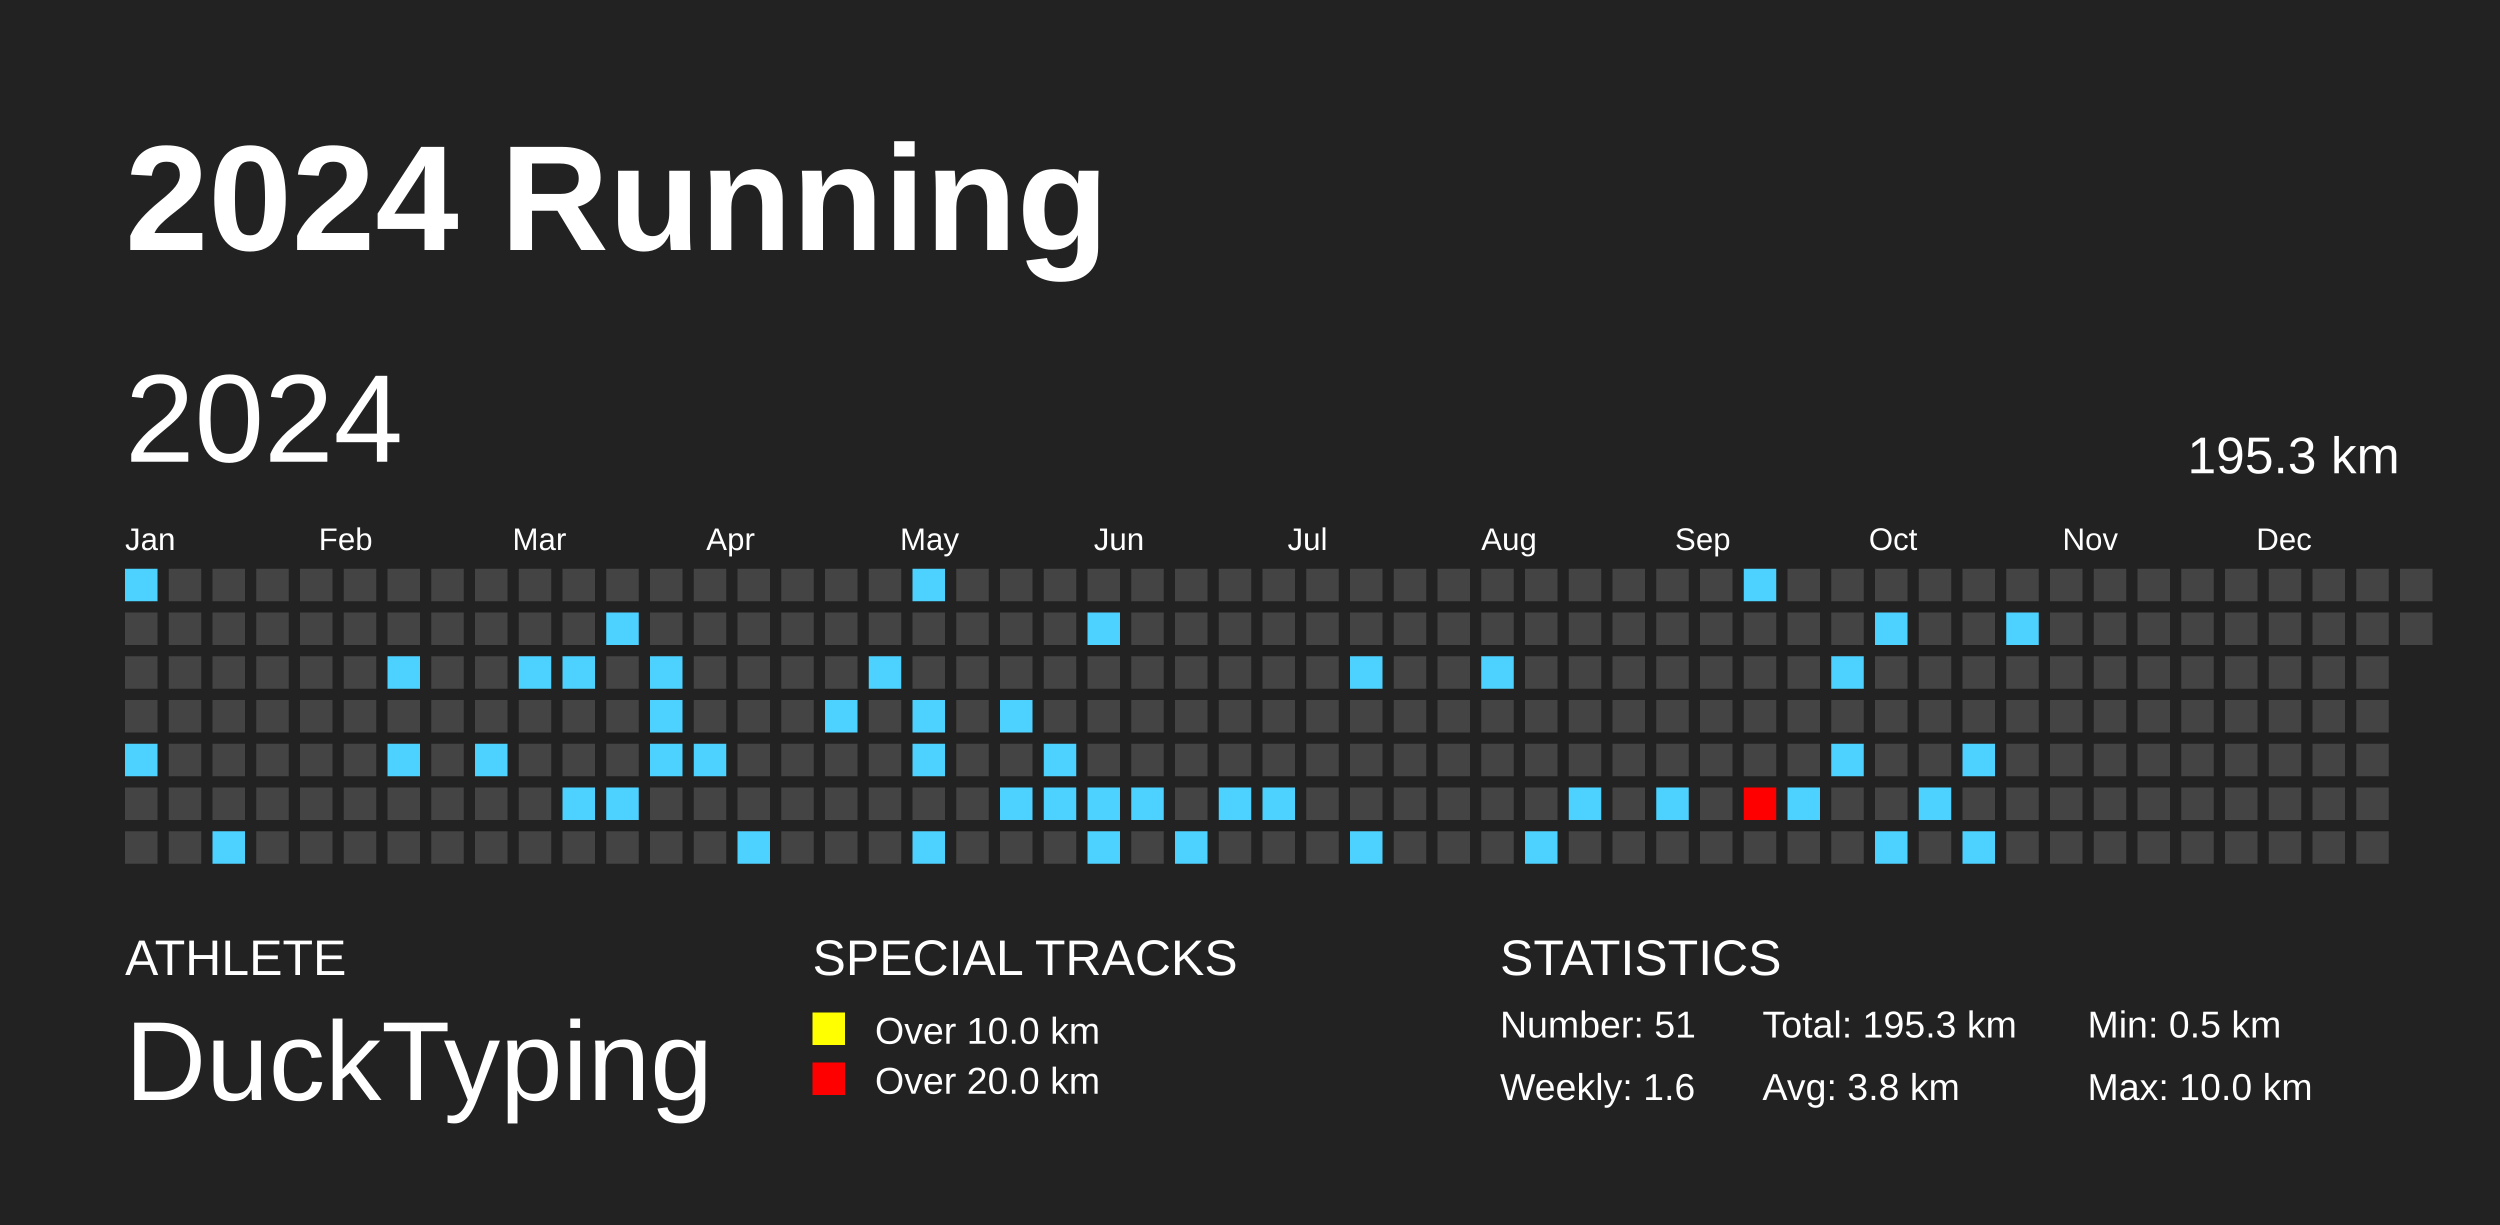
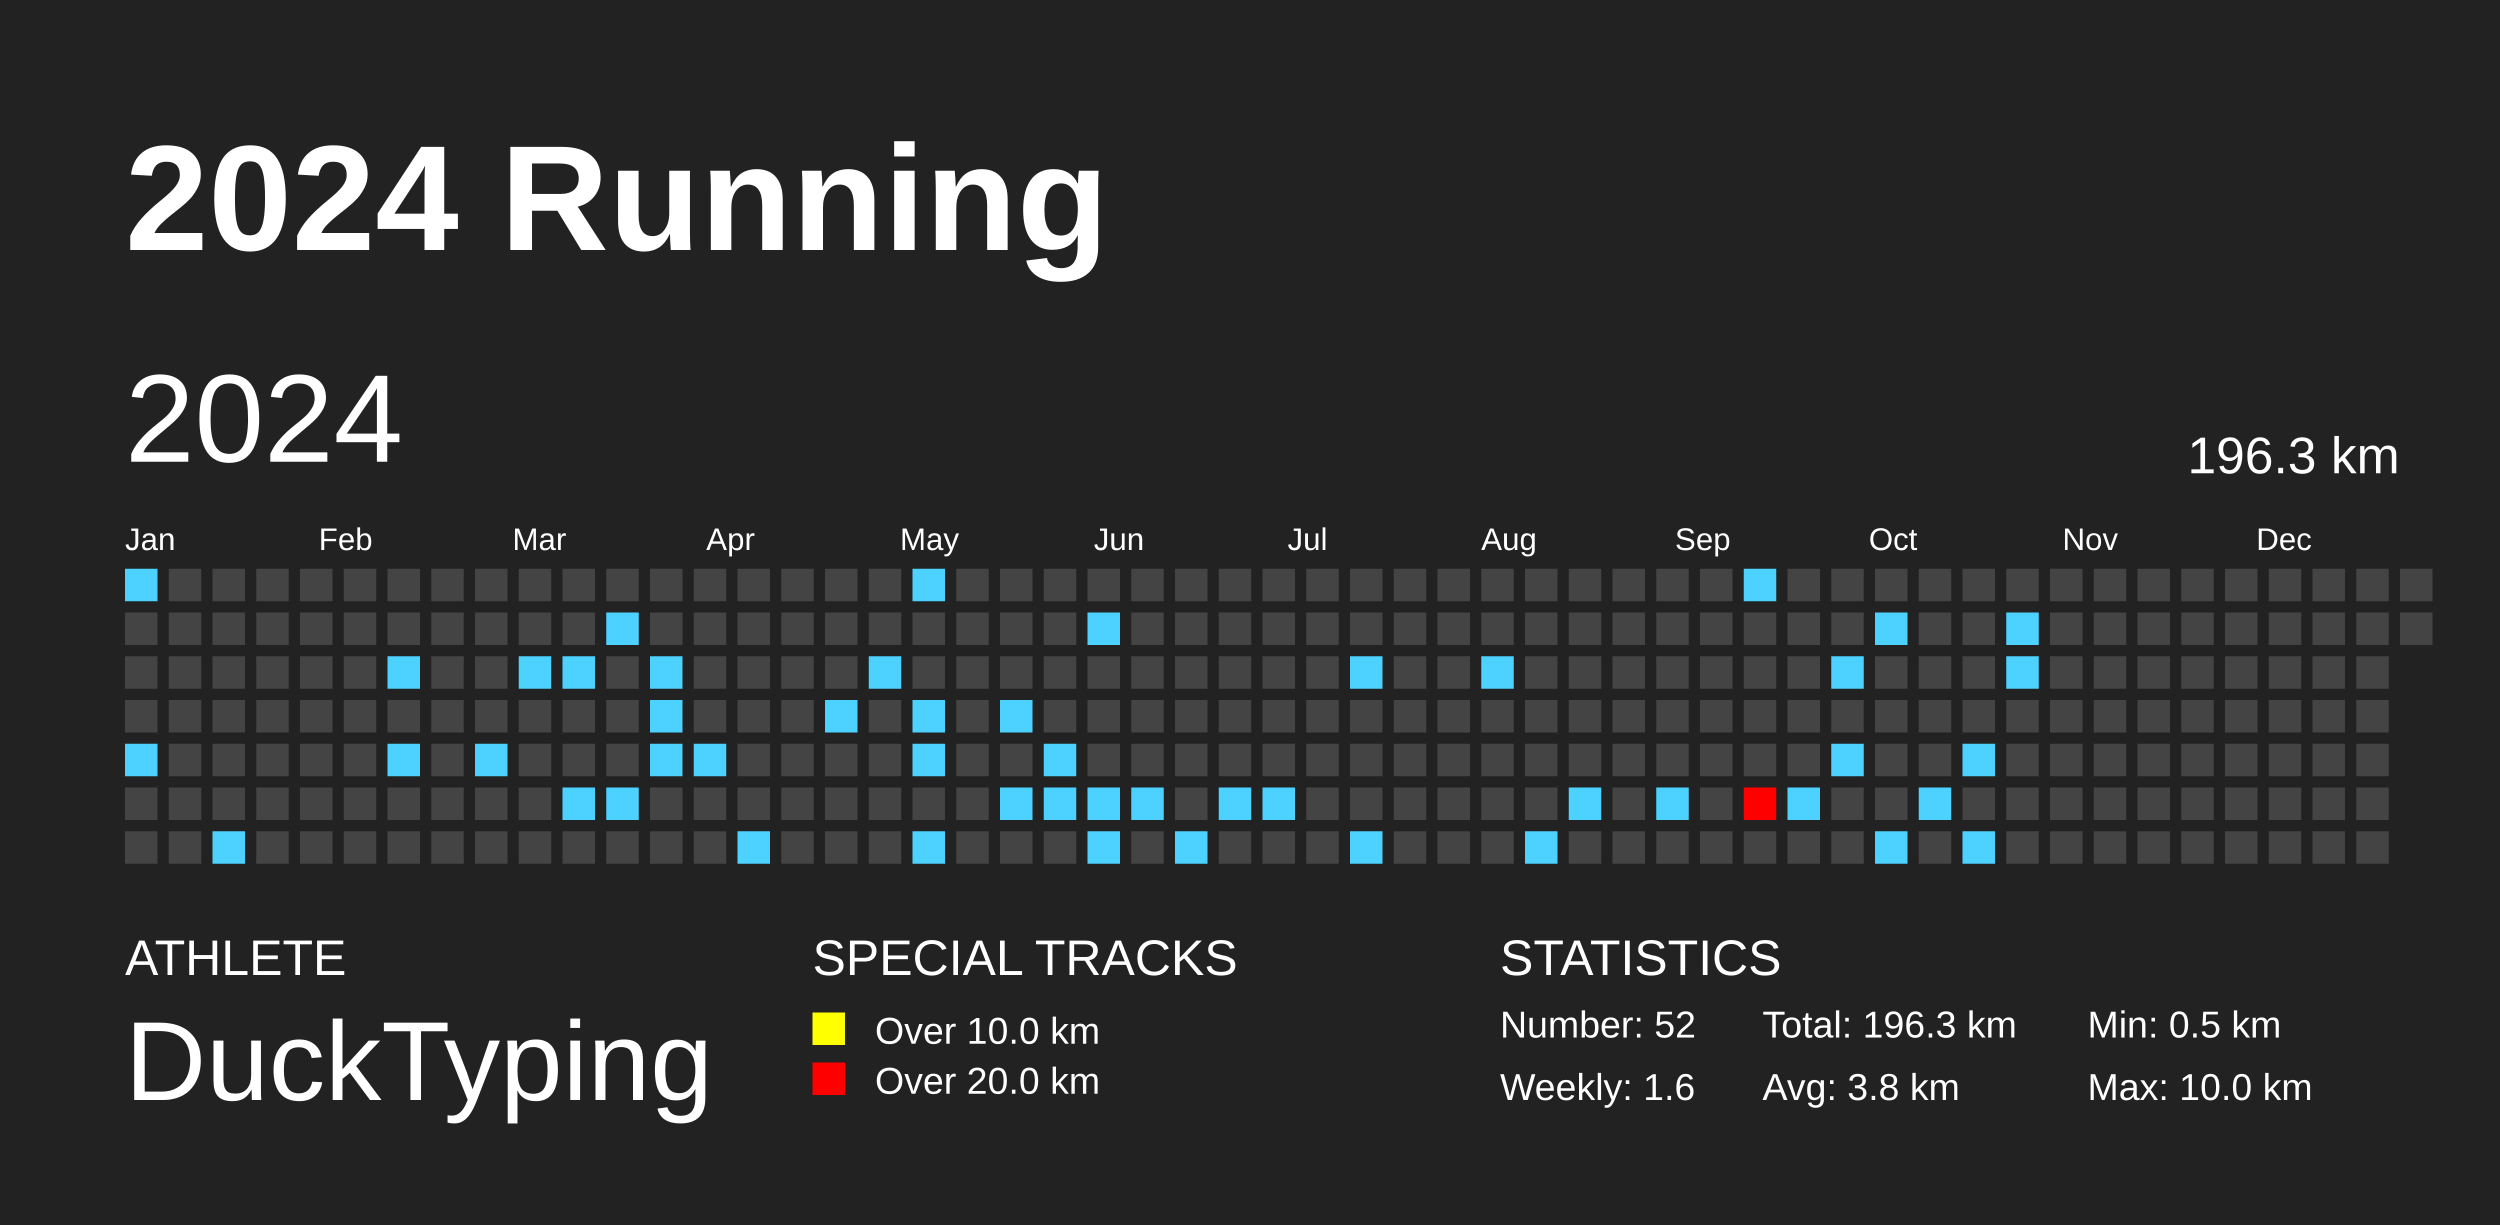
<svg xmlns="http://www.w3.org/2000/svg" baseProfile="full" height="98mm" version="1.1" viewBox="0,0,200,98" width="200mm">
  <defs />
  <rect fill="#222222" height="98" width="200" x="0" y="0" />
  <text fill="#FFFFFF" style="font-size:12px; font-family:Arial; font-weight:bold;" x="10" y="20">2024 Running</text>
  <text fill="#FFFFFF" style="font-size:4px; font-family:Arial" x="10" y="78">ATHLETE</text>
  <text fill="#FFFFFF" style="font-size:9px; font-family:Arial" x="10" y="88">DuckTyping</text>
  <text fill="#FFFFFF" style="font-size:4px; font-family:Arial" x="65" y="78">SPECIAL TRACKS</text>
  <rect fill="yellow" height="2.6" width="2.6" x="65" y="81" />
  <text fill="#FFFFFF" style="font-size:3px; font-family:Arial" x="70" y="83.5">Over 10.0 km</text>
  <rect fill="red" height="2.6" width="2.6" x="65" y="85" />
  <text fill="#FFFFFF" style="font-size:3px; font-family:Arial" x="70" y="87.5">Over 20.0 km</text>
  <text fill="#FFFFFF" style="font-size:4px; font-family:Arial" x="120" y="78">STATISTICS</text>
-   <text fill="#FFFFFF" style="font-size:3px; font-family:Arial" x="120" y="83">Number: 51</text>
+   <text fill="#FFFFFF" style="font-size:3px; font-family:Arial" x="120" y="83">Number: 52</text>
  <text fill="#FFFFFF" style="font-size:3px; font-family:Arial" x="120" y="88">Weekly: 1.6</text>
-   <text fill="#FFFFFF" style="font-size:3px; font-family:Arial" x="141" y="83">Total: 195.3 km</text>
+   <text fill="#FFFFFF" style="font-size:3px; font-family:Arial" x="141" y="83">Total: 196.3 km</text>
  <text fill="#FFFFFF" style="font-size:3px; font-family:Arial" x="141" y="88">Avg: 3.8 km</text>
  <text fill="#FFFFFF" style="font-size:3px; font-family:Arial" x="167" y="83">Min: 0.5 km</text>
  <text fill="#FFFFFF" style="font-size:3px; font-family:Arial" x="167" y="88">Max: 10.0 km</text>
  <text dominant-baseline="hanging" fill="#FFFFFF" style="font-size:10.0px; font-family:Arial;" x="10" y="30">2024</text>
-   <text dominant-baseline="hanging" fill="#FFFFFF" style="font-size:4.125px; font-family:Arial;" x="175" y="35">195.3 km</text>
+   <text dominant-baseline="hanging" fill="#FFFFFF" style="font-size:4.125px; font-family:Arial;" x="175" y="35">196.3 km</text>
  <text fill="#FFFFFF" style="font-size:2.5px; font-family:Arial" x="10.0" y="44">Jan</text>
  <text fill="#FFFFFF" style="font-size:2.5px; font-family:Arial" x="25.5" y="44">Feb</text>
  <text fill="#FFFFFF" style="font-size:2.5px; font-family:Arial" x="41.0" y="44">Mar</text>
  <text fill="#FFFFFF" style="font-size:2.5px; font-family:Arial" x="56.5" y="44">Apr</text>
  <text fill="#FFFFFF" style="font-size:2.5px; font-family:Arial" x="72.0" y="44">May</text>
  <text fill="#FFFFFF" style="font-size:2.5px; font-family:Arial" x="87.5" y="44">Jun</text>
  <text fill="#FFFFFF" style="font-size:2.5px; font-family:Arial" x="103.0" y="44">Jul</text>
  <text fill="#FFFFFF" style="font-size:2.5px; font-family:Arial" x="118.5" y="44">Aug</text>
  <text fill="#FFFFFF" style="font-size:2.5px; font-family:Arial" x="134.0" y="44">Sep</text>
  <text fill="#FFFFFF" style="font-size:2.5px; font-family:Arial" x="149.5" y="44">Oct</text>
  <text fill="#FFFFFF" style="font-size:2.5px; font-family:Arial" x="165.0" y="44">Nov</text>
  <text fill="#FFFFFF" style="font-size:2.5px; font-family:Arial" x="180.5" y="44">Dec</text>
  <rect fill="#4dd2ff" height="2.6" width="2.6" x="10.0" y="45.5" />
  <rect fill="#444444" height="2.6" width="2.6" x="10.0" y="49.0" />
  <rect fill="#444444" height="2.6" width="2.6" x="10.0" y="52.5" />
  <rect fill="#444444" height="2.6" width="2.6" x="10.0" y="56.0" />
  <rect fill="#4dd2ff" height="2.6" width="2.6" x="10.0" y="59.5" />
  <rect fill="#444444" height="2.6" width="2.6" x="10.0" y="63.0" />
  <rect fill="#444444" height="2.6" width="2.6" x="10.0" y="66.5" />
  <rect fill="#444444" height="2.6" width="2.6" x="13.5" y="45.5" />
  <rect fill="#444444" height="2.6" width="2.6" x="13.5" y="49.0" />
  <rect fill="#444444" height="2.6" width="2.6" x="13.5" y="52.5" />
  <rect fill="#444444" height="2.6" width="2.6" x="13.5" y="56.0" />
  <rect fill="#444444" height="2.6" width="2.6" x="13.5" y="59.5" />
  <rect fill="#444444" height="2.6" width="2.6" x="13.5" y="63.0" />
  <rect fill="#444444" height="2.6" width="2.6" x="13.5" y="66.5" />
  <rect fill="#444444" height="2.6" width="2.6" x="17.0" y="45.5" />
  <rect fill="#444444" height="2.6" width="2.6" x="17.0" y="49.0" />
  <rect fill="#444444" height="2.6" width="2.6" x="17.0" y="52.5" />
  <rect fill="#444444" height="2.6" width="2.6" x="17.0" y="56.0" />
  <rect fill="#444444" height="2.6" width="2.6" x="17.0" y="59.5" />
  <rect fill="#444444" height="2.6" width="2.6" x="17.0" y="63.0" />
  <rect fill="#4dd2ff" height="2.6" width="2.6" x="17.0" y="66.5" />
  <rect fill="#444444" height="2.6" width="2.6" x="20.5" y="45.5" />
  <rect fill="#444444" height="2.6" width="2.6" x="20.5" y="49.0" />
  <rect fill="#444444" height="2.6" width="2.6" x="20.5" y="52.5" />
  <rect fill="#444444" height="2.6" width="2.6" x="20.5" y="56.0" />
  <rect fill="#444444" height="2.6" width="2.6" x="20.5" y="59.5" />
  <rect fill="#444444" height="2.6" width="2.6" x="20.5" y="63.0" />
  <rect fill="#444444" height="2.6" width="2.6" x="20.5" y="66.5" />
  <rect fill="#444444" height="2.6" width="2.6" x="24.0" y="45.5" />
  <rect fill="#444444" height="2.6" width="2.6" x="24.0" y="49.0" />
  <rect fill="#444444" height="2.6" width="2.6" x="24.0" y="52.5" />
  <rect fill="#444444" height="2.6" width="2.6" x="24.0" y="56.0" />
  <rect fill="#444444" height="2.6" width="2.6" x="24.0" y="59.5" />
  <rect fill="#444444" height="2.6" width="2.6" x="24.0" y="63.0" />
  <rect fill="#444444" height="2.6" width="2.6" x="24.0" y="66.5" />
  <rect fill="#444444" height="2.6" width="2.6" x="27.5" y="45.5" />
  <rect fill="#444444" height="2.6" width="2.6" x="27.5" y="49.0" />
  <rect fill="#444444" height="2.6" width="2.6" x="27.5" y="52.5" />
  <rect fill="#444444" height="2.6" width="2.6" x="27.5" y="56.0" />
  <rect fill="#444444" height="2.6" width="2.6" x="27.5" y="59.5" />
  <rect fill="#444444" height="2.6" width="2.6" x="27.5" y="63.0" />
  <rect fill="#444444" height="2.6" width="2.6" x="27.5" y="66.5" />
  <rect fill="#444444" height="2.6" width="2.6" x="31.0" y="45.5" />
  <rect fill="#444444" height="2.6" width="2.6" x="31.0" y="49.0" />
  <rect fill="#4dd2ff" height="2.6" width="2.6" x="31.0" y="52.5" />
  <rect fill="#444444" height="2.6" width="2.6" x="31.0" y="56.0" />
  <rect fill="#4dd2ff" height="2.6" width="2.6" x="31.0" y="59.5" />
  <rect fill="#444444" height="2.6" width="2.6" x="31.0" y="63.0" />
  <rect fill="#444444" height="2.6" width="2.6" x="31.0" y="66.5" />
  <rect fill="#444444" height="2.6" width="2.6" x="34.5" y="45.5" />
  <rect fill="#444444" height="2.6" width="2.6" x="34.5" y="49.0" />
  <rect fill="#444444" height="2.6" width="2.6" x="34.5" y="52.5" />
  <rect fill="#444444" height="2.6" width="2.6" x="34.5" y="56.0" />
  <rect fill="#444444" height="2.6" width="2.6" x="34.5" y="59.5" />
  <rect fill="#444444" height="2.6" width="2.6" x="34.5" y="63.0" />
  <rect fill="#444444" height="2.6" width="2.6" x="34.5" y="66.5" />
  <rect fill="#444444" height="2.6" width="2.6" x="38.0" y="45.5" />
  <rect fill="#444444" height="2.6" width="2.6" x="38.0" y="49.0" />
  <rect fill="#444444" height="2.6" width="2.6" x="38.0" y="52.5" />
  <rect fill="#444444" height="2.6" width="2.6" x="38.0" y="56.0" />
  <rect fill="#4dd2ff" height="2.6" width="2.6" x="38.0" y="59.5" />
  <rect fill="#444444" height="2.6" width="2.6" x="38.0" y="63.0" />
  <rect fill="#444444" height="2.6" width="2.6" x="38.0" y="66.5" />
  <rect fill="#444444" height="2.6" width="2.6" x="41.5" y="45.5" />
  <rect fill="#444444" height="2.6" width="2.6" x="41.5" y="49.0" />
  <rect fill="#4dd2ff" height="2.6" width="2.6" x="41.5" y="52.5" />
  <rect fill="#444444" height="2.6" width="2.6" x="41.5" y="56.0" />
  <rect fill="#444444" height="2.6" width="2.6" x="41.5" y="59.5" />
  <rect fill="#444444" height="2.6" width="2.6" x="41.5" y="63.0" />
  <rect fill="#444444" height="2.6" width="2.6" x="41.5" y="66.5" />
  <rect fill="#444444" height="2.6" width="2.6" x="45.0" y="45.5" />
  <rect fill="#444444" height="2.6" width="2.6" x="45.0" y="49.0" />
  <rect fill="#4dd2ff" height="2.6" width="2.6" x="45.0" y="52.5" />
  <rect fill="#444444" height="2.6" width="2.6" x="45.0" y="56.0" />
  <rect fill="#444444" height="2.6" width="2.6" x="45.0" y="59.5" />
  <rect fill="#4dd2ff" height="2.6" width="2.6" x="45.0" y="63.0" />
  <rect fill="#444444" height="2.6" width="2.6" x="45.0" y="66.5" />
  <rect fill="#444444" height="2.6" width="2.6" x="48.5" y="45.5" />
  <rect fill="#4dd2ff" height="2.6" width="2.6" x="48.5" y="49.0" />
  <rect fill="#444444" height="2.6" width="2.6" x="48.5" y="52.5" />
  <rect fill="#444444" height="2.6" width="2.6" x="48.5" y="56.0" />
  <rect fill="#444444" height="2.6" width="2.6" x="48.5" y="59.5" />
  <rect fill="#4dd2ff" height="2.6" width="2.6" x="48.5" y="63.0" />
  <rect fill="#444444" height="2.6" width="2.6" x="48.5" y="66.5" />
  <rect fill="#444444" height="2.6" width="2.6" x="52.0" y="45.5" />
  <rect fill="#444444" height="2.6" width="2.6" x="52.0" y="49.0" />
  <rect fill="#4dd2ff" height="2.6" width="2.6" x="52.0" y="52.5" />
  <rect fill="#4dd2ff" height="2.6" width="2.6" x="52.0" y="56.0" />
  <rect fill="#4dd2ff" height="2.6" width="2.6" x="52.0" y="59.5" />
  <rect fill="#444444" height="2.6" width="2.6" x="52.0" y="63.0" />
  <rect fill="#444444" height="2.6" width="2.6" x="52.0" y="66.5" />
  <rect fill="#444444" height="2.6" width="2.6" x="55.5" y="45.5" />
  <rect fill="#444444" height="2.6" width="2.6" x="55.5" y="49.0" />
  <rect fill="#444444" height="2.6" width="2.6" x="55.5" y="52.5" />
  <rect fill="#444444" height="2.6" width="2.6" x="55.5" y="56.0" />
  <rect fill="#4dd2ff" height="2.6" width="2.6" x="55.5" y="59.5" />
  <rect fill="#444444" height="2.6" width="2.6" x="55.5" y="63.0" />
  <rect fill="#444444" height="2.6" width="2.6" x="55.5" y="66.5" />
  <rect fill="#444444" height="2.6" width="2.6" x="59.0" y="45.5" />
  <rect fill="#444444" height="2.6" width="2.6" x="59.0" y="49.0" />
  <rect fill="#444444" height="2.6" width="2.6" x="59.0" y="52.5" />
  <rect fill="#444444" height="2.6" width="2.6" x="59.0" y="56.0" />
  <rect fill="#444444" height="2.6" width="2.6" x="59.0" y="59.5" />
  <rect fill="#444444" height="2.6" width="2.6" x="59.0" y="63.0" />
  <rect fill="#4dd2ff" height="2.6" width="2.6" x="59.0" y="66.5" />
  <rect fill="#444444" height="2.6" width="2.6" x="62.5" y="45.5" />
  <rect fill="#444444" height="2.6" width="2.6" x="62.5" y="49.0" />
  <rect fill="#444444" height="2.6" width="2.6" x="62.5" y="52.5" />
  <rect fill="#444444" height="2.6" width="2.6" x="62.5" y="56.0" />
  <rect fill="#444444" height="2.6" width="2.6" x="62.5" y="59.5" />
  <rect fill="#444444" height="2.6" width="2.6" x="62.5" y="63.0" />
  <rect fill="#444444" height="2.6" width="2.6" x="62.5" y="66.5" />
  <rect fill="#444444" height="2.6" width="2.6" x="66.0" y="45.5" />
  <rect fill="#444444" height="2.6" width="2.6" x="66.0" y="49.0" />
  <rect fill="#444444" height="2.6" width="2.6" x="66.0" y="52.5" />
  <rect fill="#4dd2ff" height="2.6" width="2.6" x="66.0" y="56.0" />
  <rect fill="#444444" height="2.6" width="2.6" x="66.0" y="59.5" />
  <rect fill="#444444" height="2.6" width="2.6" x="66.0" y="63.0" />
  <rect fill="#444444" height="2.6" width="2.6" x="66.0" y="66.5" />
  <rect fill="#444444" height="2.6" width="2.6" x="69.5" y="45.5" />
  <rect fill="#444444" height="2.6" width="2.6" x="69.5" y="49.0" />
  <rect fill="#4dd2ff" height="2.6" width="2.6" x="69.5" y="52.5" />
  <rect fill="#444444" height="2.6" width="2.6" x="69.5" y="56.0" />
  <rect fill="#444444" height="2.6" width="2.6" x="69.5" y="59.5" />
  <rect fill="#444444" height="2.6" width="2.6" x="69.5" y="63.0" />
  <rect fill="#444444" height="2.6" width="2.6" x="69.5" y="66.5" />
  <rect fill="#4dd2ff" height="2.6" width="2.6" x="73.0" y="45.5" />
  <rect fill="#444444" height="2.6" width="2.6" x="73.0" y="49.0" />
  <rect fill="#444444" height="2.6" width="2.6" x="73.0" y="52.5" />
  <rect fill="#4dd2ff" height="2.6" width="2.6" x="73.0" y="56.0" />
  <rect fill="#4dd2ff" height="2.6" width="2.6" x="73.0" y="59.5" />
  <rect fill="#444444" height="2.6" width="2.6" x="73.0" y="63.0" />
  <rect fill="#4dd2ff" height="2.6" width="2.6" x="73.0" y="66.5" />
  <rect fill="#444444" height="2.6" width="2.6" x="76.5" y="45.5" />
  <rect fill="#444444" height="2.6" width="2.6" x="76.5" y="49.0" />
  <rect fill="#444444" height="2.6" width="2.6" x="76.5" y="52.5" />
  <rect fill="#444444" height="2.6" width="2.6" x="76.5" y="56.0" />
  <rect fill="#444444" height="2.6" width="2.6" x="76.5" y="59.5" />
  <rect fill="#444444" height="2.6" width="2.6" x="76.5" y="63.0" />
  <rect fill="#444444" height="2.6" width="2.6" x="76.5" y="66.5" />
  <rect fill="#444444" height="2.6" width="2.6" x="80.0" y="45.5" />
  <rect fill="#444444" height="2.6" width="2.6" x="80.0" y="49.0" />
  <rect fill="#444444" height="2.6" width="2.6" x="80.0" y="52.5" />
  <rect fill="#4dd2ff" height="2.6" width="2.6" x="80.0" y="56.0" />
  <rect fill="#444444" height="2.6" width="2.6" x="80.0" y="59.5" />
  <rect fill="#4dd2ff" height="2.6" width="2.6" x="80.0" y="63.0" />
  <rect fill="#444444" height="2.6" width="2.6" x="80.0" y="66.5" />
  <rect fill="#444444" height="2.6" width="2.6" x="83.5" y="45.5" />
  <rect fill="#444444" height="2.6" width="2.6" x="83.5" y="49.0" />
  <rect fill="#444444" height="2.6" width="2.6" x="83.5" y="52.5" />
  <rect fill="#444444" height="2.6" width="2.6" x="83.5" y="56.0" />
  <rect fill="#4dd2ff" height="2.6" width="2.6" x="83.5" y="59.5" />
  <rect fill="#4dd2ff" height="2.6" width="2.6" x="83.5" y="63.0" />
  <rect fill="#444444" height="2.6" width="2.6" x="83.5" y="66.5" />
  <rect fill="#444444" height="2.6" width="2.6" x="87.0" y="45.5" />
  <rect fill="#4dd2ff" height="2.6" width="2.6" x="87.0" y="49.0" />
  <rect fill="#444444" height="2.6" width="2.6" x="87.0" y="52.5" />
  <rect fill="#444444" height="2.6" width="2.6" x="87.0" y="56.0" />
  <rect fill="#444444" height="2.6" width="2.6" x="87.0" y="59.5" />
  <rect fill="#4dd2ff" height="2.6" width="2.6" x="87.0" y="63.0" />
  <rect fill="#4dd2ff" height="2.6" width="2.6" x="87.0" y="66.5" />
  <rect fill="#444444" height="2.6" width="2.6" x="90.5" y="45.5" />
  <rect fill="#444444" height="2.6" width="2.6" x="90.5" y="49.0" />
  <rect fill="#444444" height="2.6" width="2.6" x="90.5" y="52.5" />
  <rect fill="#444444" height="2.6" width="2.6" x="90.5" y="56.0" />
  <rect fill="#444444" height="2.6" width="2.6" x="90.5" y="59.5" />
  <rect fill="#4dd2ff" height="2.6" width="2.6" x="90.5" y="63.0" />
  <rect fill="#444444" height="2.6" width="2.6" x="90.5" y="66.5" />
  <rect fill="#444444" height="2.6" width="2.6" x="94.0" y="45.5" />
  <rect fill="#444444" height="2.6" width="2.6" x="94.0" y="49.0" />
  <rect fill="#444444" height="2.6" width="2.6" x="94.0" y="52.5" />
  <rect fill="#444444" height="2.6" width="2.6" x="94.0" y="56.0" />
  <rect fill="#444444" height="2.6" width="2.6" x="94.0" y="59.5" />
  <rect fill="#444444" height="2.6" width="2.6" x="94.0" y="63.0" />
  <rect fill="#4dd2ff" height="2.6" width="2.6" x="94.0" y="66.5" />
  <rect fill="#444444" height="2.6" width="2.6" x="97.5" y="45.5" />
  <rect fill="#444444" height="2.6" width="2.6" x="97.5" y="49.0" />
  <rect fill="#444444" height="2.6" width="2.6" x="97.5" y="52.5" />
  <rect fill="#444444" height="2.6" width="2.6" x="97.5" y="56.0" />
  <rect fill="#444444" height="2.6" width="2.6" x="97.5" y="59.5" />
  <rect fill="#4dd2ff" height="2.6" width="2.6" x="97.5" y="63.0" />
  <rect fill="#444444" height="2.6" width="2.6" x="97.5" y="66.5" />
  <rect fill="#444444" height="2.6" width="2.6" x="101.0" y="45.5" />
  <rect fill="#444444" height="2.6" width="2.6" x="101.0" y="49.0" />
  <rect fill="#444444" height="2.6" width="2.6" x="101.0" y="52.5" />
  <rect fill="#444444" height="2.6" width="2.6" x="101.0" y="56.0" />
  <rect fill="#444444" height="2.6" width="2.6" x="101.0" y="59.5" />
  <rect fill="#4dd2ff" height="2.6" width="2.6" x="101.0" y="63.0" />
  <rect fill="#444444" height="2.6" width="2.6" x="101.0" y="66.5" />
  <rect fill="#444444" height="2.6" width="2.6" x="104.5" y="45.5" />
  <rect fill="#444444" height="2.6" width="2.6" x="104.5" y="49.0" />
  <rect fill="#444444" height="2.6" width="2.6" x="104.5" y="52.5" />
  <rect fill="#444444" height="2.6" width="2.6" x="104.5" y="56.0" />
  <rect fill="#444444" height="2.6" width="2.6" x="104.5" y="59.5" />
  <rect fill="#444444" height="2.6" width="2.6" x="104.5" y="63.0" />
  <rect fill="#444444" height="2.6" width="2.6" x="104.5" y="66.5" />
  <rect fill="#444444" height="2.6" width="2.6" x="108.0" y="45.5" />
  <rect fill="#444444" height="2.6" width="2.6" x="108.0" y="49.0" />
  <rect fill="#4dd2ff" height="2.6" width="2.6" x="108.0" y="52.5" />
  <rect fill="#444444" height="2.6" width="2.6" x="108.0" y="56.0" />
  <rect fill="#444444" height="2.6" width="2.6" x="108.0" y="59.5" />
  <rect fill="#444444" height="2.6" width="2.6" x="108.0" y="63.0" />
  <rect fill="#4dd2ff" height="2.6" width="2.6" x="108.0" y="66.5" />
  <rect fill="#444444" height="2.6" width="2.6" x="111.5" y="45.5" />
  <rect fill="#444444" height="2.6" width="2.6" x="111.5" y="49.0" />
  <rect fill="#444444" height="2.6" width="2.6" x="111.5" y="52.5" />
  <rect fill="#444444" height="2.6" width="2.6" x="111.5" y="56.0" />
  <rect fill="#444444" height="2.6" width="2.6" x="111.5" y="59.5" />
  <rect fill="#444444" height="2.6" width="2.6" x="111.5" y="63.0" />
  <rect fill="#444444" height="2.6" width="2.6" x="111.5" y="66.5" />
  <rect fill="#444444" height="2.6" width="2.6" x="115.0" y="45.5" />
  <rect fill="#444444" height="2.6" width="2.6" x="115.0" y="49.0" />
  <rect fill="#444444" height="2.6" width="2.6" x="115.0" y="52.5" />
  <rect fill="#444444" height="2.6" width="2.6" x="115.0" y="56.0" />
  <rect fill="#444444" height="2.6" width="2.6" x="115.0" y="59.5" />
  <rect fill="#444444" height="2.6" width="2.6" x="115.0" y="63.0" />
  <rect fill="#444444" height="2.6" width="2.6" x="115.0" y="66.5" />
  <rect fill="#444444" height="2.6" width="2.6" x="118.5" y="45.5" />
  <rect fill="#444444" height="2.6" width="2.6" x="118.5" y="49.0" />
  <rect fill="#4dd2ff" height="2.6" width="2.6" x="118.5" y="52.5" />
  <rect fill="#444444" height="2.6" width="2.6" x="118.5" y="56.0" />
  <rect fill="#444444" height="2.6" width="2.6" x="118.5" y="59.5" />
  <rect fill="#444444" height="2.6" width="2.6" x="118.5" y="63.0" />
  <rect fill="#444444" height="2.6" width="2.6" x="118.5" y="66.5" />
  <rect fill="#444444" height="2.6" width="2.6" x="122.0" y="45.5" />
  <rect fill="#444444" height="2.6" width="2.6" x="122.0" y="49.0" />
  <rect fill="#444444" height="2.6" width="2.6" x="122.0" y="52.5" />
  <rect fill="#444444" height="2.6" width="2.6" x="122.0" y="56.0" />
  <rect fill="#444444" height="2.6" width="2.6" x="122.0" y="59.5" />
  <rect fill="#444444" height="2.6" width="2.6" x="122.0" y="63.0" />
  <rect fill="#4dd2ff" height="2.6" width="2.6" x="122.0" y="66.5" />
  <rect fill="#444444" height="2.6" width="2.6" x="125.5" y="45.5" />
  <rect fill="#444444" height="2.6" width="2.6" x="125.5" y="49.0" />
  <rect fill="#444444" height="2.6" width="2.6" x="125.5" y="52.5" />
  <rect fill="#444444" height="2.6" width="2.6" x="125.5" y="56.0" />
  <rect fill="#444444" height="2.6" width="2.6" x="125.5" y="59.5" />
  <rect fill="#4dd2ff" height="2.6" width="2.6" x="125.5" y="63.0" />
  <rect fill="#444444" height="2.6" width="2.6" x="125.5" y="66.5" />
  <rect fill="#444444" height="2.6" width="2.6" x="129.0" y="45.5" />
  <rect fill="#444444" height="2.6" width="2.6" x="129.0" y="49.0" />
  <rect fill="#444444" height="2.6" width="2.6" x="129.0" y="52.5" />
  <rect fill="#444444" height="2.6" width="2.6" x="129.0" y="56.0" />
  <rect fill="#444444" height="2.6" width="2.6" x="129.0" y="59.5" />
  <rect fill="#444444" height="2.6" width="2.6" x="129.0" y="63.0" />
  <rect fill="#444444" height="2.6" width="2.6" x="129.0" y="66.5" />
  <rect fill="#444444" height="2.6" width="2.6" x="132.5" y="45.5" />
  <rect fill="#444444" height="2.6" width="2.6" x="132.5" y="49.0" />
  <rect fill="#444444" height="2.6" width="2.6" x="132.5" y="52.5" />
  <rect fill="#444444" height="2.6" width="2.6" x="132.5" y="56.0" />
  <rect fill="#444444" height="2.6" width="2.6" x="132.5" y="59.5" />
  <rect fill="#4dd2ff" height="2.6" width="2.6" x="132.5" y="63.0" />
  <rect fill="#444444" height="2.6" width="2.6" x="132.5" y="66.5" />
  <rect fill="#444444" height="2.6" width="2.6" x="136.0" y="45.5" />
  <rect fill="#444444" height="2.6" width="2.6" x="136.0" y="49.0" />
  <rect fill="#444444" height="2.6" width="2.6" x="136.0" y="52.5" />
  <rect fill="#444444" height="2.6" width="2.6" x="136.0" y="56.0" />
  <rect fill="#444444" height="2.6" width="2.6" x="136.0" y="59.5" />
  <rect fill="#444444" height="2.6" width="2.6" x="136.0" y="63.0" />
  <rect fill="#444444" height="2.6" width="2.6" x="136.0" y="66.5" />
  <rect fill="#4dd2ff" height="2.6" width="2.6" x="139.5" y="45.5" />
  <rect fill="#444444" height="2.6" width="2.6" x="139.5" y="49.0" />
  <rect fill="#444444" height="2.6" width="2.6" x="139.5" y="52.5" />
  <rect fill="#444444" height="2.6" width="2.6" x="139.5" y="56.0" />
  <rect fill="#444444" height="2.6" width="2.6" x="139.5" y="59.5" />
  <rect fill="#ff0000" height="2.6" width="2.6" x="139.5" y="63.0" />
  <rect fill="#444444" height="2.6" width="2.6" x="139.5" y="66.5" />
  <rect fill="#444444" height="2.6" width="2.6" x="143.0" y="45.5" />
  <rect fill="#444444" height="2.6" width="2.6" x="143.0" y="49.0" />
  <rect fill="#444444" height="2.6" width="2.6" x="143.0" y="52.5" />
  <rect fill="#444444" height="2.6" width="2.6" x="143.0" y="56.0" />
  <rect fill="#444444" height="2.6" width="2.6" x="143.0" y="59.5" />
  <rect fill="#4dd2ff" height="2.6" width="2.6" x="143.0" y="63.0" />
  <rect fill="#444444" height="2.6" width="2.6" x="143.0" y="66.5" />
  <rect fill="#444444" height="2.6" width="2.6" x="146.5" y="45.5" />
  <rect fill="#444444" height="2.6" width="2.6" x="146.5" y="49.0" />
  <rect fill="#4dd2ff" height="2.6" width="2.6" x="146.5" y="52.5" />
  <rect fill="#444444" height="2.6" width="2.6" x="146.5" y="56.0" />
  <rect fill="#4dd2ff" height="2.6" width="2.6" x="146.5" y="59.5" />
  <rect fill="#444444" height="2.6" width="2.6" x="146.5" y="63.0" />
  <rect fill="#444444" height="2.6" width="2.6" x="146.5" y="66.5" />
  <rect fill="#444444" height="2.6" width="2.6" x="150.0" y="45.5" />
  <rect fill="#4dd2ff" height="2.6" width="2.6" x="150.0" y="49.0" />
  <rect fill="#444444" height="2.6" width="2.6" x="150.0" y="52.5" />
  <rect fill="#444444" height="2.6" width="2.6" x="150.0" y="56.0" />
  <rect fill="#444444" height="2.6" width="2.6" x="150.0" y="59.5" />
  <rect fill="#444444" height="2.6" width="2.6" x="150.0" y="63.0" />
  <rect fill="#4dd2ff" height="2.6" width="2.6" x="150.0" y="66.5" />
  <rect fill="#444444" height="2.6" width="2.6" x="153.5" y="45.5" />
  <rect fill="#444444" height="2.6" width="2.6" x="153.5" y="49.0" />
  <rect fill="#444444" height="2.6" width="2.6" x="153.5" y="52.5" />
  <rect fill="#444444" height="2.6" width="2.6" x="153.5" y="56.0" />
  <rect fill="#444444" height="2.6" width="2.6" x="153.5" y="59.5" />
  <rect fill="#4dd2ff" height="2.6" width="2.6" x="153.5" y="63.0" />
  <rect fill="#444444" height="2.6" width="2.6" x="153.5" y="66.5" />
  <rect fill="#444444" height="2.6" width="2.6" x="157.0" y="45.5" />
  <rect fill="#444444" height="2.6" width="2.6" x="157.0" y="49.0" />
  <rect fill="#444444" height="2.6" width="2.6" x="157.0" y="52.5" />
  <rect fill="#444444" height="2.6" width="2.6" x="157.0" y="56.0" />
  <rect fill="#4dd2ff" height="2.6" width="2.6" x="157.0" y="59.5" />
  <rect fill="#444444" height="2.6" width="2.6" x="157.0" y="63.0" />
  <rect fill="#4dd2ff" height="2.6" width="2.6" x="157.0" y="66.5" />
  <rect fill="#444444" height="2.6" width="2.6" x="160.5" y="45.5" />
  <rect fill="#4dd2ff" height="2.6" width="2.6" x="160.5" y="49.0" />
-   <rect fill="#444444" height="2.6" width="2.6" x="160.5" y="52.5" />
+   <rect fill="#4dd2ff" height="2.6" width="2.6" x="160.5" y="52.5" />
  <rect fill="#444444" height="2.6" width="2.6" x="160.5" y="56.0" />
  <rect fill="#444444" height="2.6" width="2.6" x="160.5" y="59.5" />
  <rect fill="#444444" height="2.6" width="2.6" x="160.5" y="63.0" />
  <rect fill="#444444" height="2.6" width="2.6" x="160.5" y="66.5" />
  <rect fill="#444444" height="2.6" width="2.6" x="164.0" y="45.5" />
  <rect fill="#444444" height="2.6" width="2.6" x="164.0" y="49.0" />
  <rect fill="#444444" height="2.6" width="2.6" x="164.0" y="52.5" />
  <rect fill="#444444" height="2.6" width="2.6" x="164.0" y="56.0" />
  <rect fill="#444444" height="2.6" width="2.6" x="164.0" y="59.5" />
  <rect fill="#444444" height="2.6" width="2.6" x="164.0" y="63.0" />
  <rect fill="#444444" height="2.6" width="2.6" x="164.0" y="66.5" />
  <rect fill="#444444" height="2.6" width="2.6" x="167.5" y="45.5" />
  <rect fill="#444444" height="2.6" width="2.6" x="167.5" y="49.0" />
  <rect fill="#444444" height="2.6" width="2.6" x="167.5" y="52.5" />
  <rect fill="#444444" height="2.6" width="2.6" x="167.5" y="56.0" />
  <rect fill="#444444" height="2.6" width="2.6" x="167.5" y="59.5" />
  <rect fill="#444444" height="2.6" width="2.6" x="167.5" y="63.0" />
  <rect fill="#444444" height="2.6" width="2.6" x="167.5" y="66.5" />
  <rect fill="#444444" height="2.6" width="2.6" x="171.0" y="45.5" />
  <rect fill="#444444" height="2.6" width="2.6" x="171.0" y="49.0" />
  <rect fill="#444444" height="2.6" width="2.6" x="171.0" y="52.5" />
  <rect fill="#444444" height="2.6" width="2.6" x="171.0" y="56.0" />
  <rect fill="#444444" height="2.6" width="2.6" x="171.0" y="59.5" />
  <rect fill="#444444" height="2.6" width="2.6" x="171.0" y="63.0" />
  <rect fill="#444444" height="2.6" width="2.6" x="171.0" y="66.5" />
  <rect fill="#444444" height="2.6" width="2.6" x="174.5" y="45.5" />
  <rect fill="#444444" height="2.6" width="2.6" x="174.5" y="49.0" />
  <rect fill="#444444" height="2.6" width="2.6" x="174.5" y="52.5" />
  <rect fill="#444444" height="2.6" width="2.6" x="174.5" y="56.0" />
  <rect fill="#444444" height="2.6" width="2.6" x="174.5" y="59.5" />
  <rect fill="#444444" height="2.6" width="2.6" x="174.5" y="63.0" />
  <rect fill="#444444" height="2.6" width="2.6" x="174.5" y="66.5" />
  <rect fill="#444444" height="2.6" width="2.6" x="178.0" y="45.5" />
  <rect fill="#444444" height="2.6" width="2.6" x="178.0" y="49.0" />
  <rect fill="#444444" height="2.6" width="2.6" x="178.0" y="52.5" />
  <rect fill="#444444" height="2.6" width="2.6" x="178.0" y="56.0" />
  <rect fill="#444444" height="2.6" width="2.6" x="178.0" y="59.5" />
  <rect fill="#444444" height="2.6" width="2.6" x="178.0" y="63.0" />
  <rect fill="#444444" height="2.6" width="2.6" x="178.0" y="66.5" />
  <rect fill="#444444" height="2.6" width="2.6" x="181.5" y="45.5" />
  <rect fill="#444444" height="2.6" width="2.6" x="181.5" y="49.0" />
  <rect fill="#444444" height="2.6" width="2.6" x="181.5" y="52.5" />
  <rect fill="#444444" height="2.6" width="2.6" x="181.5" y="56.0" />
  <rect fill="#444444" height="2.6" width="2.6" x="181.5" y="59.5" />
  <rect fill="#444444" height="2.6" width="2.6" x="181.5" y="63.0" />
  <rect fill="#444444" height="2.6" width="2.6" x="181.5" y="66.5" />
  <rect fill="#444444" height="2.6" width="2.6" x="185.0" y="45.5" />
  <rect fill="#444444" height="2.6" width="2.6" x="185.0" y="49.0" />
  <rect fill="#444444" height="2.6" width="2.6" x="185.0" y="52.5" />
  <rect fill="#444444" height="2.6" width="2.6" x="185.0" y="56.0" />
  <rect fill="#444444" height="2.6" width="2.6" x="185.0" y="59.5" />
  <rect fill="#444444" height="2.6" width="2.6" x="185.0" y="63.0" />
  <rect fill="#444444" height="2.6" width="2.6" x="185.0" y="66.5" />
  <rect fill="#444444" height="2.6" width="2.6" x="188.5" y="45.5" />
  <rect fill="#444444" height="2.6" width="2.6" x="188.5" y="49.0" />
  <rect fill="#444444" height="2.6" width="2.6" x="188.5" y="52.5" />
  <rect fill="#444444" height="2.6" width="2.6" x="188.5" y="56.0" />
  <rect fill="#444444" height="2.6" width="2.6" x="188.5" y="59.5" />
  <rect fill="#444444" height="2.6" width="2.6" x="188.5" y="63.0" />
  <rect fill="#444444" height="2.6" width="2.6" x="188.5" y="66.5" />
  <rect fill="#444444" height="2.6" width="2.6" x="192.0" y="45.5" />
  <rect fill="#444444" height="2.6" width="2.6" x="192.0" y="49.0" />
</svg>
